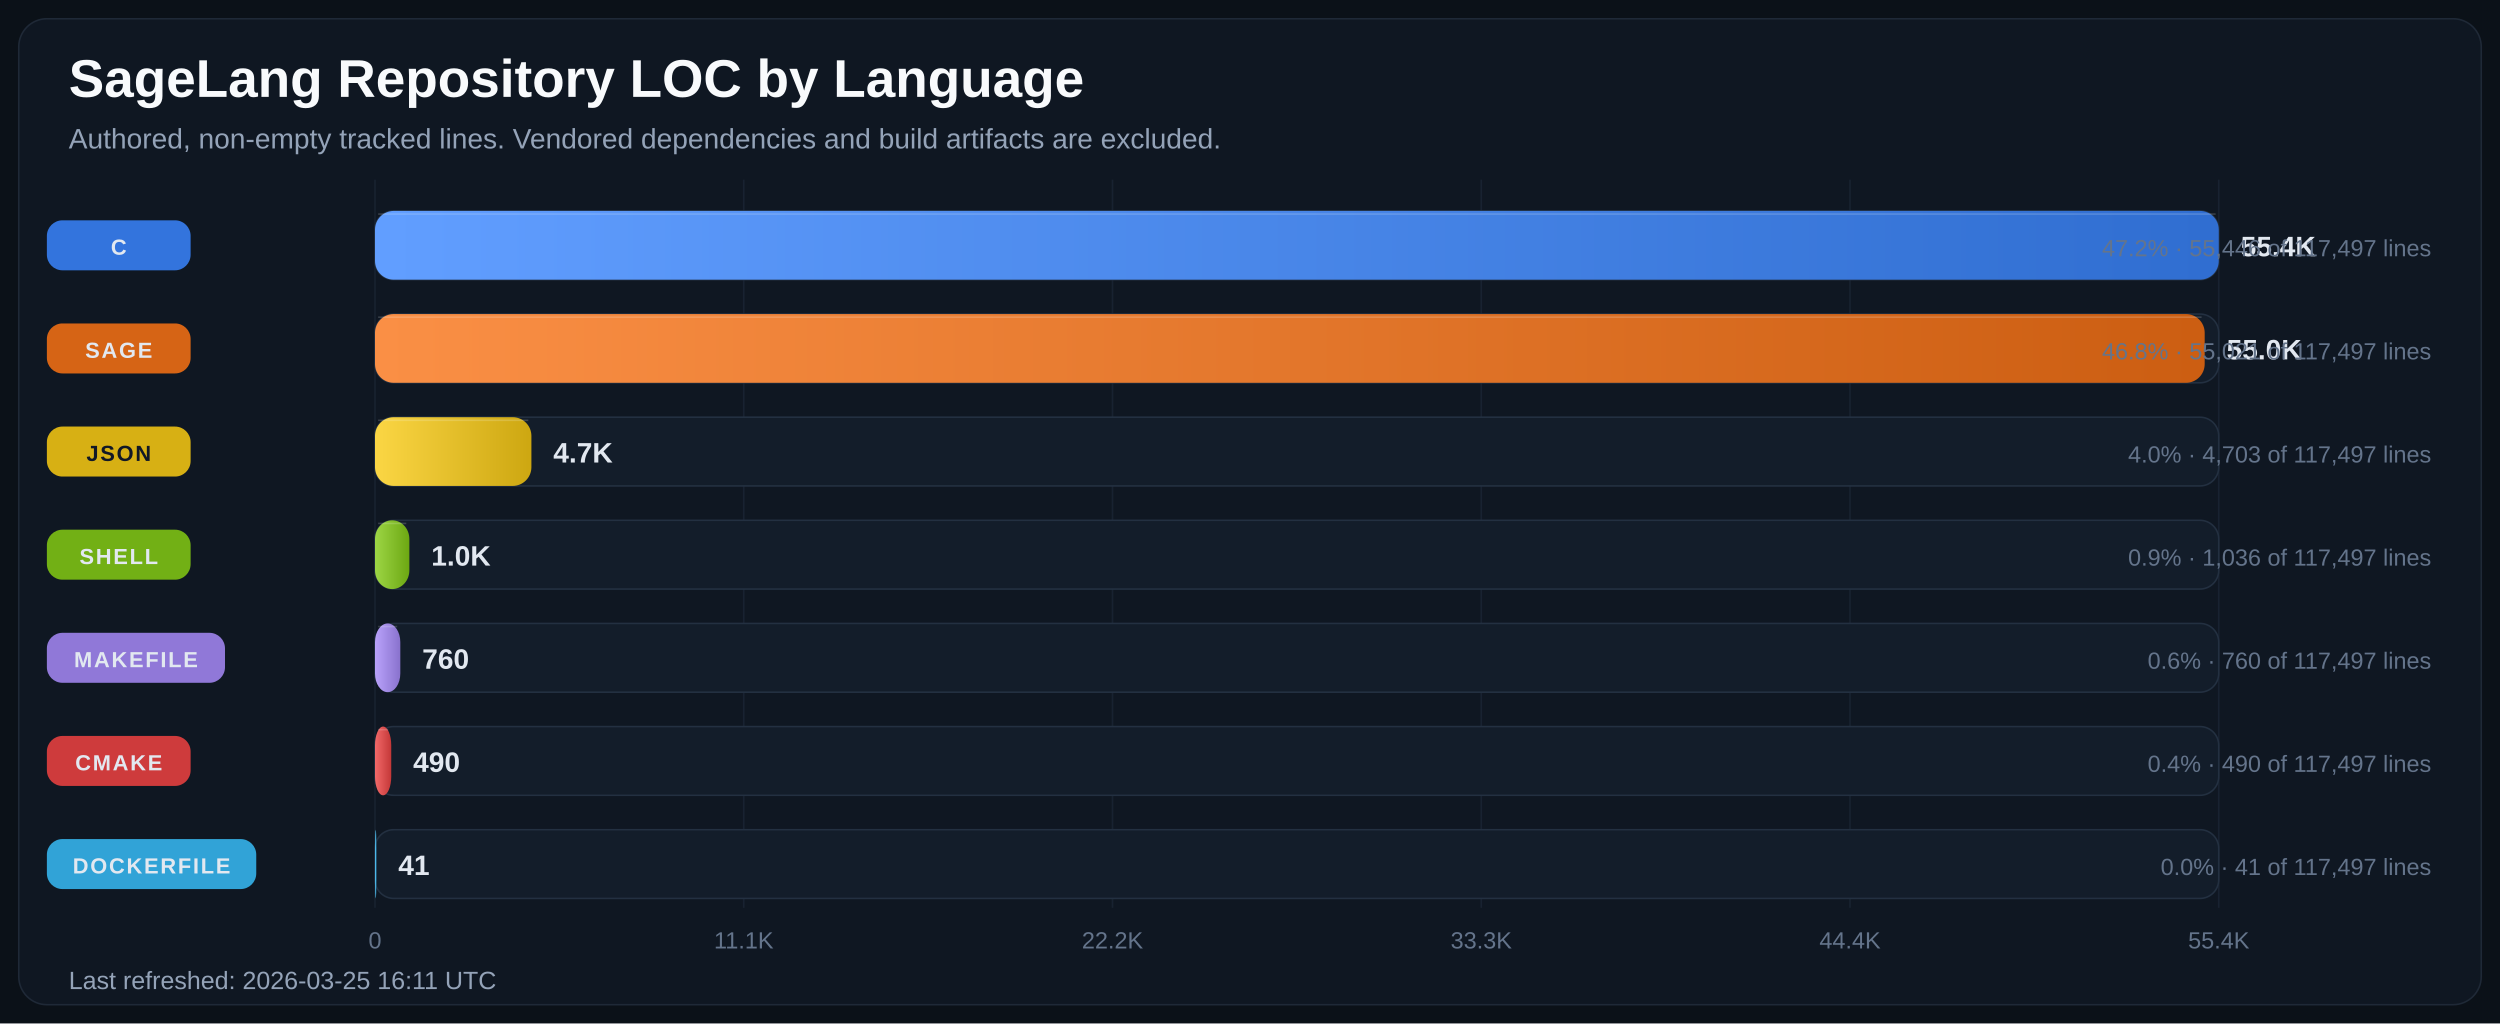
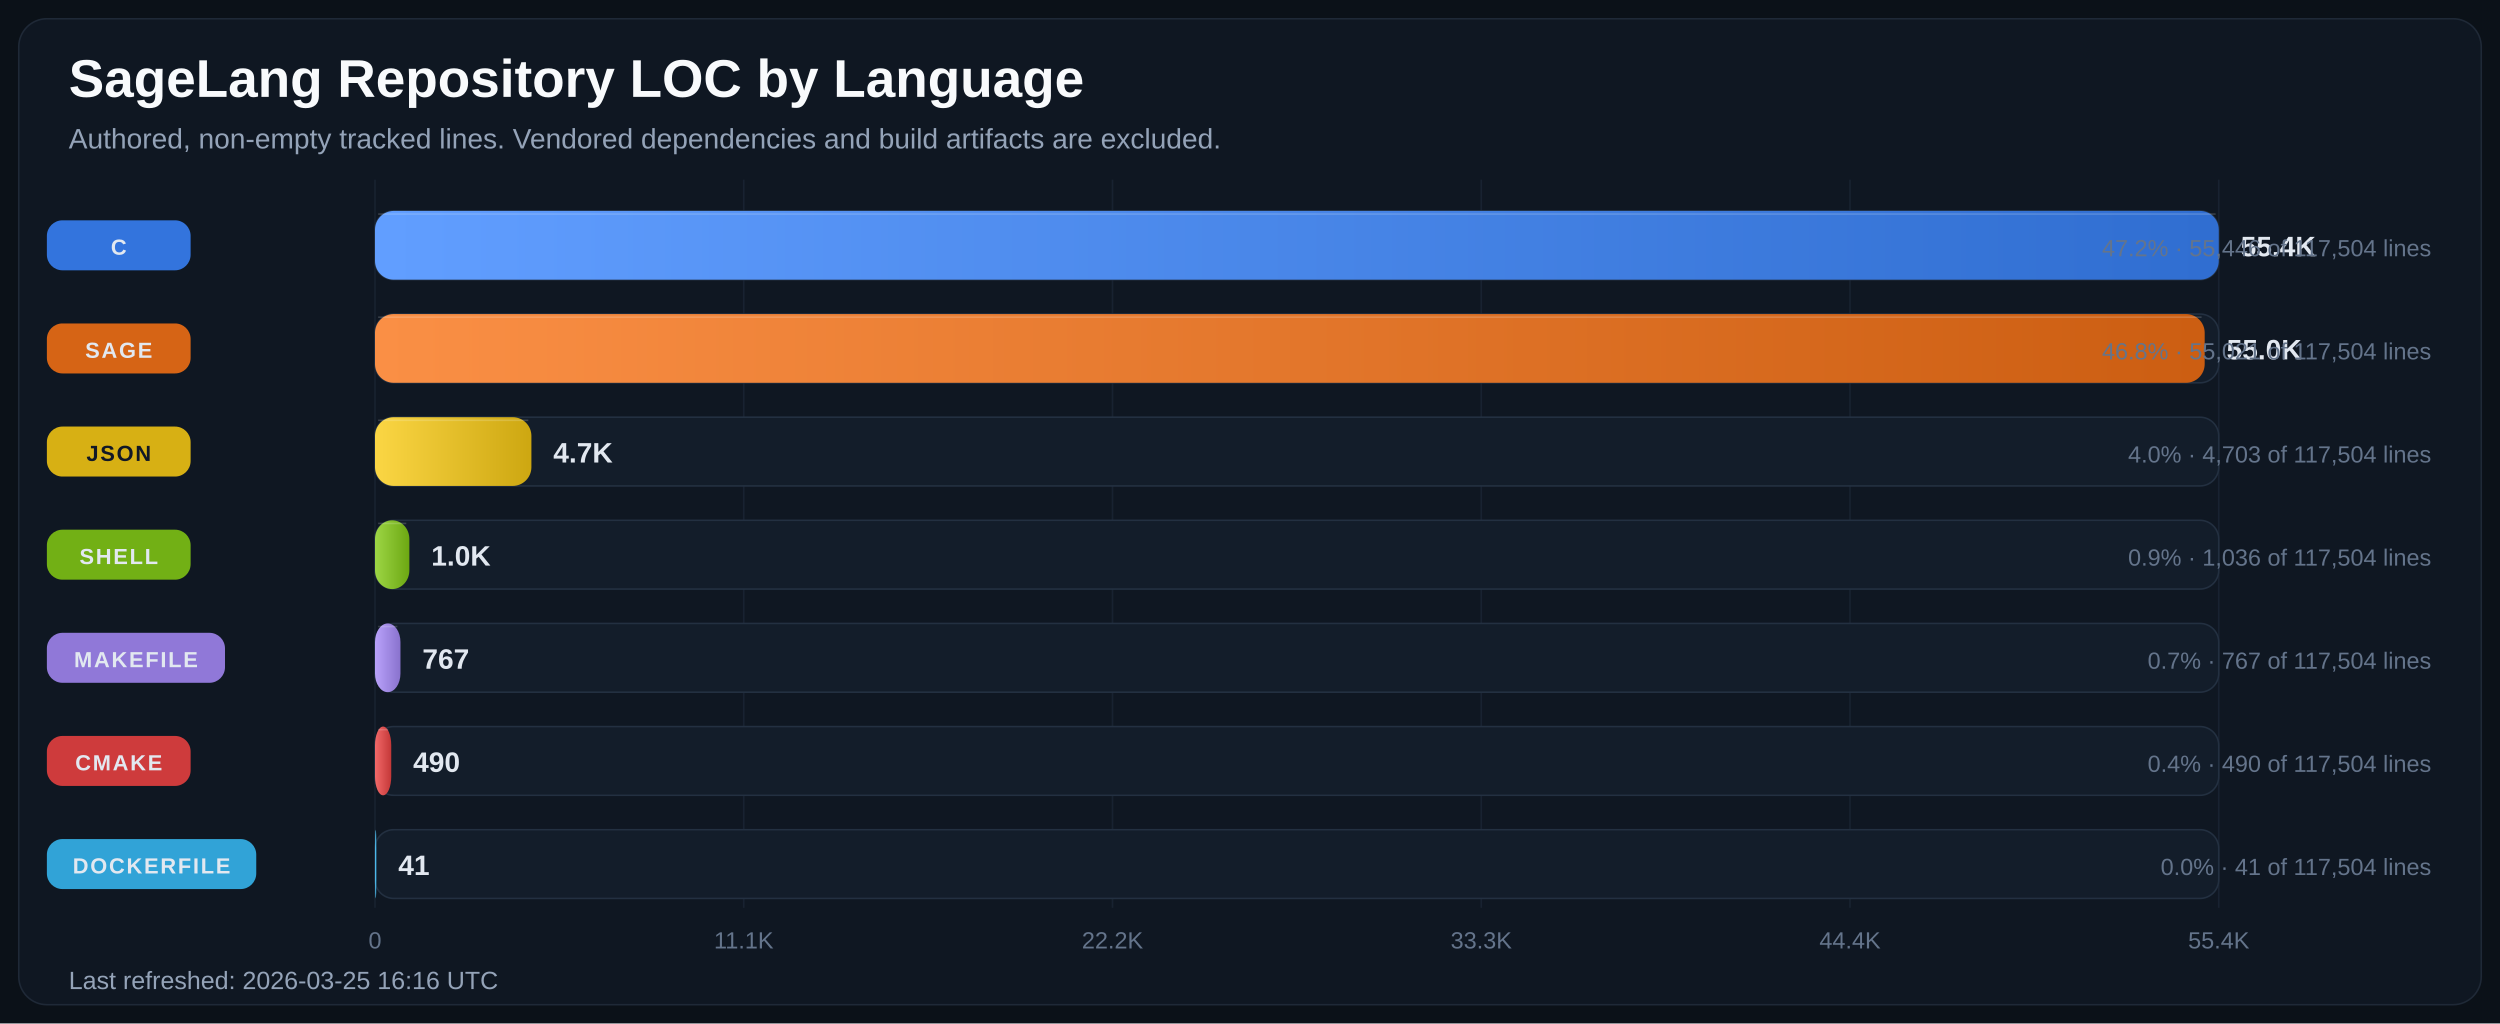
<svg xmlns="http://www.w3.org/2000/svg" width="1600" height="655" viewBox="0 0 1600 655" role="img" aria-labelledby="title desc">
  <defs>
    <linearGradient id="bar-gradient-0" x1="0%" y1="0%" x2="100%" y2="0%">
      <stop offset="0%" stop-color="#619EFF" />
      <stop offset="100%" stop-color="#306ED1" />
    </linearGradient>
    <linearGradient id="bar-gradient-1" x1="0%" y1="0%" x2="100%" y2="0%">
      <stop offset="0%" stop-color="#FA8F45" />
      <stop offset="100%" stop-color="#CC5E12" />
    </linearGradient>
    <linearGradient id="bar-gradient-2" x1="0%" y1="0%" x2="100%" y2="0%">
      <stop offset="0%" stop-color="#FBD644" />
      <stop offset="100%" stop-color="#CDA711" />
    </linearGradient>
    <linearGradient id="bar-gradient-3" x1="0%" y1="0%" x2="100%" y2="0%">
      <stop offset="0%" stop-color="#9DD645" />
      <stop offset="100%" stop-color="#6CA712" />
    </linearGradient>
    <linearGradient id="bar-gradient-4" x1="0%" y1="0%" x2="100%" y2="0%">
      <stop offset="0%" stop-color="#B9A2FB" />
      <stop offset="100%" stop-color="#8972CD" />
    </linearGradient>
    <linearGradient id="bar-gradient-5" x1="0%" y1="0%" x2="100%" y2="0%">
      <stop offset="0%" stop-color="#F26969" />
      <stop offset="100%" stop-color="#C43838" />
    </linearGradient>
    <linearGradient id="bar-gradient-6" x1="0%" y1="0%" x2="100%" y2="0%">
      <stop offset="0%" stop-color="#60CAF9" />
      <stop offset="100%" stop-color="#2E9BCB" />
    </linearGradient>
  </defs>
  <rect width="100%" height="100%" fill="#0B1118" />
  <rect x="12" y="12" width="1576" height="631" rx="18" fill="#0F1722" stroke="#1F2937" />
  <text x="44" y="62" fill="#F8FAFC" font-size="34" font-family="Segoe UI, Arial, sans-serif" font-weight="700">SageLang Repository LOC by Language</text>
  <text x="44" y="95" fill="#94A3B8" font-size="18" font-family="Segoe UI, Arial, sans-serif">Authored, non-empty tracked lines. Vendored dependencies and build artifacts are excluded.</text>
  <line x1="240.0" y1="115" x2="240.0" y2="581" stroke="#182231" stroke-width="1" />
  <text x="240.0" y="607" text-anchor="middle" fill="#64748B" font-size="15" font-family="Segoe UI, Arial, sans-serif">0</text>
  <line x1="476.0" y1="115" x2="476.0" y2="581" stroke="#182231" stroke-width="1" />
  <text x="476.0" y="607" text-anchor="middle" fill="#64748B" font-size="15" font-family="Segoe UI, Arial, sans-serif">11.1K</text>
  <line x1="712.0" y1="115" x2="712.0" y2="581" stroke="#182231" stroke-width="1" />
  <text x="712.0" y="607" text-anchor="middle" fill="#64748B" font-size="15" font-family="Segoe UI, Arial, sans-serif">22.2K</text>
  <line x1="948.0" y1="115" x2="948.0" y2="581" stroke="#182231" stroke-width="1" />
  <text x="948.0" y="607" text-anchor="middle" fill="#64748B" font-size="15" font-family="Segoe UI, Arial, sans-serif">33.3K</text>
  <line x1="1184.0" y1="115" x2="1184.0" y2="581" stroke="#182231" stroke-width="1" />
  <text x="1184.0" y="607" text-anchor="middle" fill="#64748B" font-size="15" font-family="Segoe UI, Arial, sans-serif">44.4K</text>
  <line x1="1420.0" y1="115" x2="1420.0" y2="581" stroke="#182231" stroke-width="1" />
  <text x="1420.0" y="607" text-anchor="middle" fill="#64748B" font-size="15" font-family="Segoe UI, Arial, sans-serif">55.4K</text>
  <rect x="30" y="141.0" width="92" height="32" rx="10" fill="#3479E6" opacity="0.95" />
  <text x="76.0" y="163.0" text-anchor="middle" fill="#E2E8F0" font-size="14" font-family="Segoe UI, Arial, sans-serif" font-weight="700" letter-spacing="1.1">C</text>
  <rect x="240" y="135" width="1180" height="44" rx="12" fill="#131D2A" stroke="#233041" />
  <rect x="240" y="135" width="1180.0" height="44" rx="12" fill="url(#bar-gradient-0)" />
  <line x1="242.0" y1="137.0" x2="1418.0" y2="137.0" stroke="#F8FAFC" stroke-opacity="0.18" />
  <text x="1434.0" y="164.0" fill="#E2E8F0" font-size="18" font-family="Segoe UI, Arial, sans-serif" font-weight="700">55.4K</text>
-   <text x="1556" y="164.0" text-anchor="end" fill="#64748B" font-size="15" font-family="Segoe UI, Arial, sans-serif">47.2% · 55,446 of 117,497 lines</text>
+   <text x="1556" y="164.0" text-anchor="end" fill="#64748B" font-size="15" font-family="Segoe UI, Arial, sans-serif">47.2% · 55,446 of 117,504 lines</text>
  <rect x="30" y="207.0" width="92" height="32" rx="10" fill="#E06814" opacity="0.95" />
  <text x="76.0" y="229.0" text-anchor="middle" fill="#E2E8F0" font-size="14" font-family="Segoe UI, Arial, sans-serif" font-weight="700" letter-spacing="1.1">SAGE</text>
  <rect x="240" y="201" width="1180" height="44" rx="12" fill="#131D2A" stroke="#233041" />
  <rect x="240" y="201" width="1171.0" height="44" rx="12" fill="url(#bar-gradient-1)" />
  <line x1="242.0" y1="203.0" x2="1409.0" y2="203.0" stroke="#F8FAFC" stroke-opacity="0.18" />
  <text x="1425.0" y="230.0" fill="#E2E8F0" font-size="18" font-family="Segoe UI, Arial, sans-serif" font-weight="700">55.0K</text>
-   <text x="1556" y="230.0" text-anchor="end" fill="#64748B" font-size="15" font-family="Segoe UI, Arial, sans-serif">46.8% · 55,021 of 117,497 lines</text>
+   <text x="1556" y="230.0" text-anchor="end" fill="#64748B" font-size="15" font-family="Segoe UI, Arial, sans-serif">46.8% · 55,021 of 117,504 lines</text>
  <rect x="30" y="273.0" width="92" height="32" rx="10" fill="#E1B813" opacity="0.95" />
  <text x="76.0" y="295.0" text-anchor="middle" fill="#111827" font-size="14" font-family="Segoe UI, Arial, sans-serif" font-weight="700" letter-spacing="1.1">JSON</text>
  <rect x="240" y="267" width="1180" height="44" rx="12" fill="#131D2A" stroke="#233041" />
  <rect x="240" y="267" width="100.1" height="44" rx="12" fill="url(#bar-gradient-2)" />
  <line x1="242.0" y1="269.0" x2="338.1" y2="269.0" stroke="#F8FAFC" stroke-opacity="0.18" />
  <text x="354.1" y="296.0" fill="#E2E8F0" font-size="18" font-family="Segoe UI, Arial, sans-serif" font-weight="700">4.7K</text>
-   <text x="1556" y="296.0" text-anchor="end" fill="#64748B" font-size="15" font-family="Segoe UI, Arial, sans-serif">4.0% · 4,703 of 117,497 lines</text>
+   <text x="1556" y="296.0" text-anchor="end" fill="#64748B" font-size="15" font-family="Segoe UI, Arial, sans-serif">4.0% · 4,703 of 117,504 lines</text>
  <rect x="30" y="339.0" width="92" height="32" rx="10" fill="#77B814" opacity="0.95" />
  <text x="76.0" y="361.0" text-anchor="middle" fill="#E2E8F0" font-size="14" font-family="Segoe UI, Arial, sans-serif" font-weight="700" letter-spacing="1.1">SHELL</text>
  <rect x="240" y="333" width="1180" height="44" rx="12" fill="#131D2A" stroke="#233041" />
  <rect x="240" y="333" width="22.0" height="44" rx="12" fill="url(#bar-gradient-3)" />
  <line x1="242.0" y1="335.0" x2="260.0" y2="335.0" stroke="#F8FAFC" stroke-opacity="0.18" />
  <text x="276.0" y="362.0" fill="#E2E8F0" font-size="18" font-family="Segoe UI, Arial, sans-serif" font-weight="700">1.0K</text>
-   <text x="1556" y="362.0" text-anchor="end" fill="#64748B" font-size="15" font-family="Segoe UI, Arial, sans-serif">0.9% · 1,036 of 117,497 lines</text>
+   <text x="1556" y="362.0" text-anchor="end" fill="#64748B" font-size="15" font-family="Segoe UI, Arial, sans-serif">0.9% · 1,036 of 117,504 lines</text>
  <rect x="30" y="405.0" width="114" height="32" rx="10" fill="#967DE1" opacity="0.95" />
  <text x="87.0" y="427.0" text-anchor="middle" fill="#E2E8F0" font-size="14" font-family="Segoe UI, Arial, sans-serif" font-weight="700" letter-spacing="1.1">MAKEFILE</text>
  <rect x="240" y="399" width="1180" height="44" rx="12" fill="#131D2A" stroke="#233041" />
-   <rect x="240" y="399" width="16.2" height="44" rx="12" fill="url(#bar-gradient-4)" />
-   <line x1="242.0" y1="401.0" x2="254.2" y2="401.0" stroke="#F8FAFC" stroke-opacity="0.18" />
-   <text x="270.2" y="428.0" fill="#E2E8F0" font-size="18" font-family="Segoe UI, Arial, sans-serif" font-weight="700">760</text>
-   <text x="1556" y="428.0" text-anchor="end" fill="#64748B" font-size="15" font-family="Segoe UI, Arial, sans-serif">0.6% · 760 of 117,497 lines</text>
+   <rect x="240" y="399" width="16.3" height="44" rx="12" fill="url(#bar-gradient-4)" />
+   <line x1="242.0" y1="401.0" x2="254.3" y2="401.0" stroke="#F8FAFC" stroke-opacity="0.18" />
+   <text x="270.3" y="428.0" fill="#E2E8F0" font-size="18" font-family="Segoe UI, Arial, sans-serif" font-weight="700">767</text>
+   <text x="1556" y="428.0" text-anchor="end" fill="#64748B" font-size="15" font-family="Segoe UI, Arial, sans-serif">0.7% · 767 of 117,504 lines</text>
  <rect x="30" y="471.0" width="92" height="32" rx="10" fill="#D73D3D" opacity="0.95" />
  <text x="76.0" y="493.0" text-anchor="middle" fill="#E2E8F0" font-size="14" font-family="Segoe UI, Arial, sans-serif" font-weight="700" letter-spacing="1.1">CMAKE</text>
  <rect x="240" y="465" width="1180" height="44" rx="12" fill="#131D2A" stroke="#233041" />
  <rect x="240" y="465" width="10.4" height="44" rx="12" fill="url(#bar-gradient-5)" />
  <line x1="242.0" y1="467.0" x2="248.4" y2="467.0" stroke="#F8FAFC" stroke-opacity="0.18" />
  <text x="264.4" y="494.0" fill="#E2E8F0" font-size="18" font-family="Segoe UI, Arial, sans-serif" font-weight="700">490</text>
-   <text x="1556" y="494.0" text-anchor="end" fill="#64748B" font-size="15" font-family="Segoe UI, Arial, sans-serif">0.4% · 490 of 117,497 lines</text>
+   <text x="1556" y="494.0" text-anchor="end" fill="#64748B" font-size="15" font-family="Segoe UI, Arial, sans-serif">0.4% · 490 of 117,504 lines</text>
  <rect x="30" y="537.0" width="134" height="32" rx="10" fill="#32AADF" opacity="0.95" />
  <text x="97.0" y="559.0" text-anchor="middle" fill="#E2E8F0" font-size="14" font-family="Segoe UI, Arial, sans-serif" font-weight="700" letter-spacing="1.1">DOCKERFILE</text>
  <rect x="240" y="531" width="1180" height="44" rx="12" fill="#131D2A" stroke="#233041" />
  <rect x="240" y="531" width="0.9" height="44" rx="12" fill="url(#bar-gradient-6)" />
  <line x1="242.0" y1="533.0" x2="242.0" y2="533.0" stroke="#F8FAFC" stroke-opacity="0.18" />
  <text x="254.9" y="560.0" fill="#E2E8F0" font-size="18" font-family="Segoe UI, Arial, sans-serif" font-weight="700">41</text>
-   <text x="1556" y="560.0" text-anchor="end" fill="#64748B" font-size="15" font-family="Segoe UI, Arial, sans-serif">0.0% · 41 of 117,497 lines</text>
-   <text x="44" y="633" fill="#94A3B8" font-size="16" font-family="Segoe UI, Arial, sans-serif">Last refreshed: 2026-03-25 16:11 UTC</text>
+   <text x="1556" y="560.0" text-anchor="end" fill="#64748B" font-size="15" font-family="Segoe UI, Arial, sans-serif">0.0% · 41 of 117,504 lines</text>
+   <text x="44" y="633" fill="#94A3B8" font-size="16" font-family="Segoe UI, Arial, sans-serif">Last refreshed: 2026-03-25 16:16 UTC</text>
</svg>
